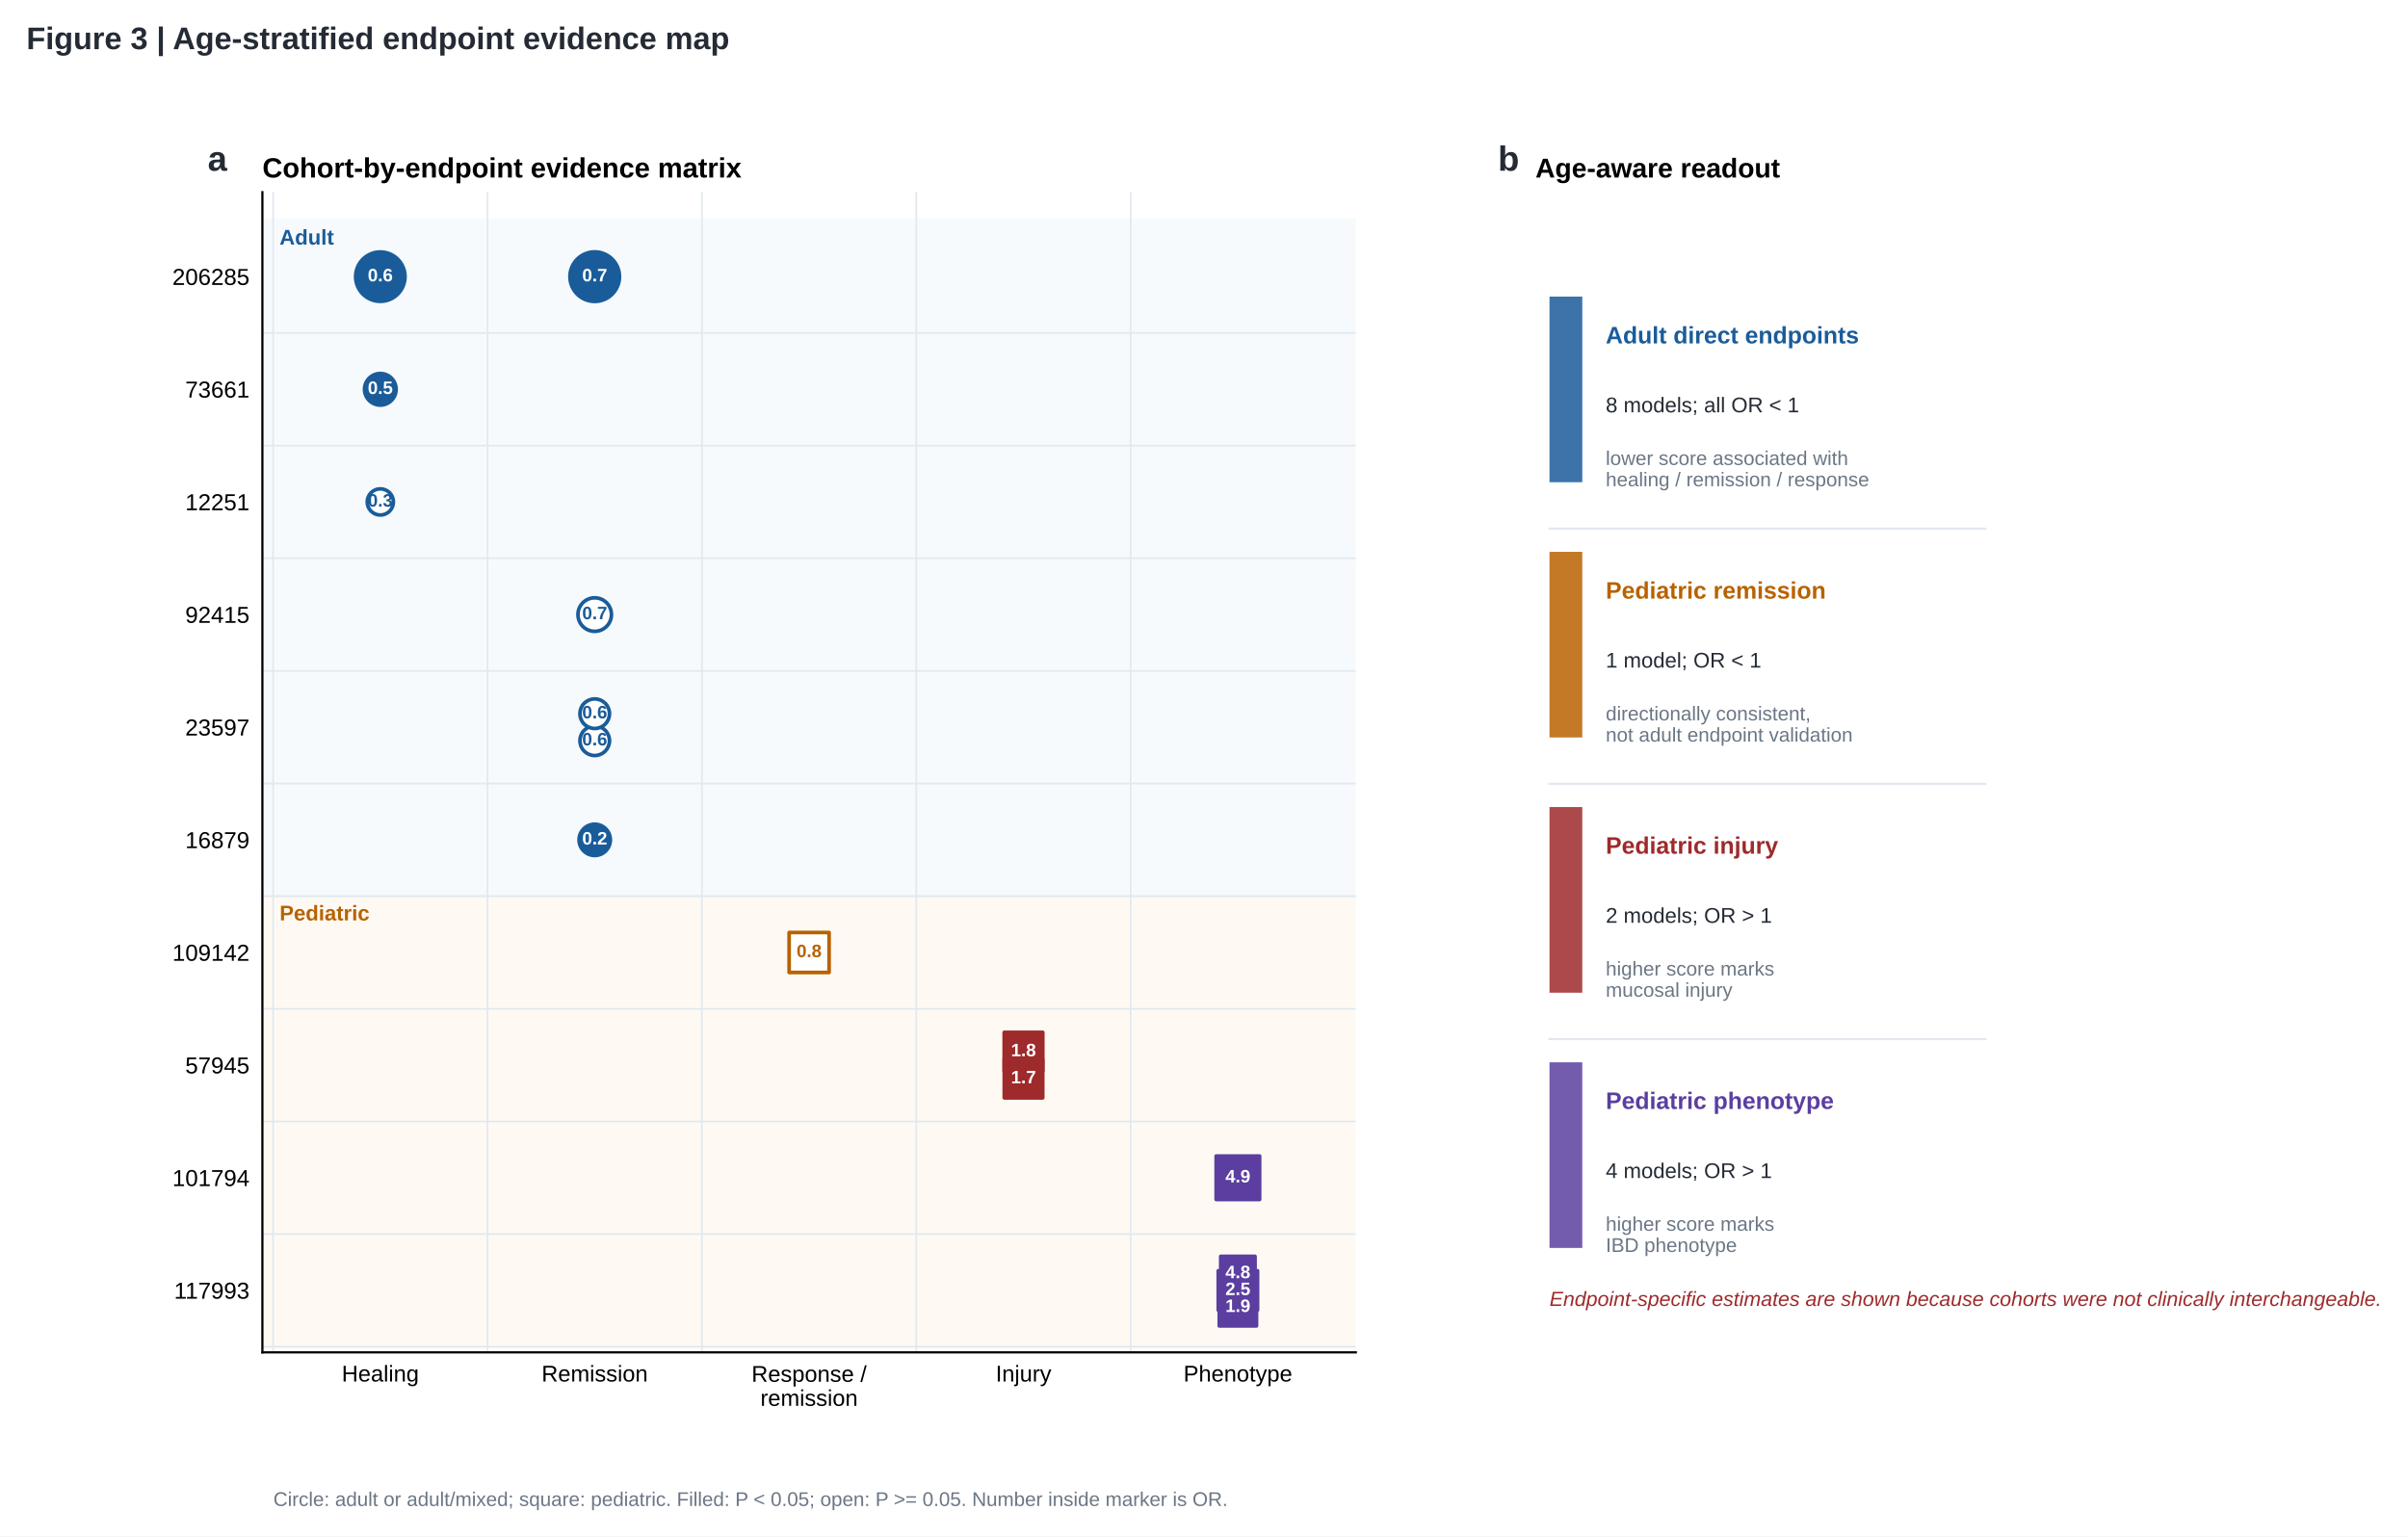
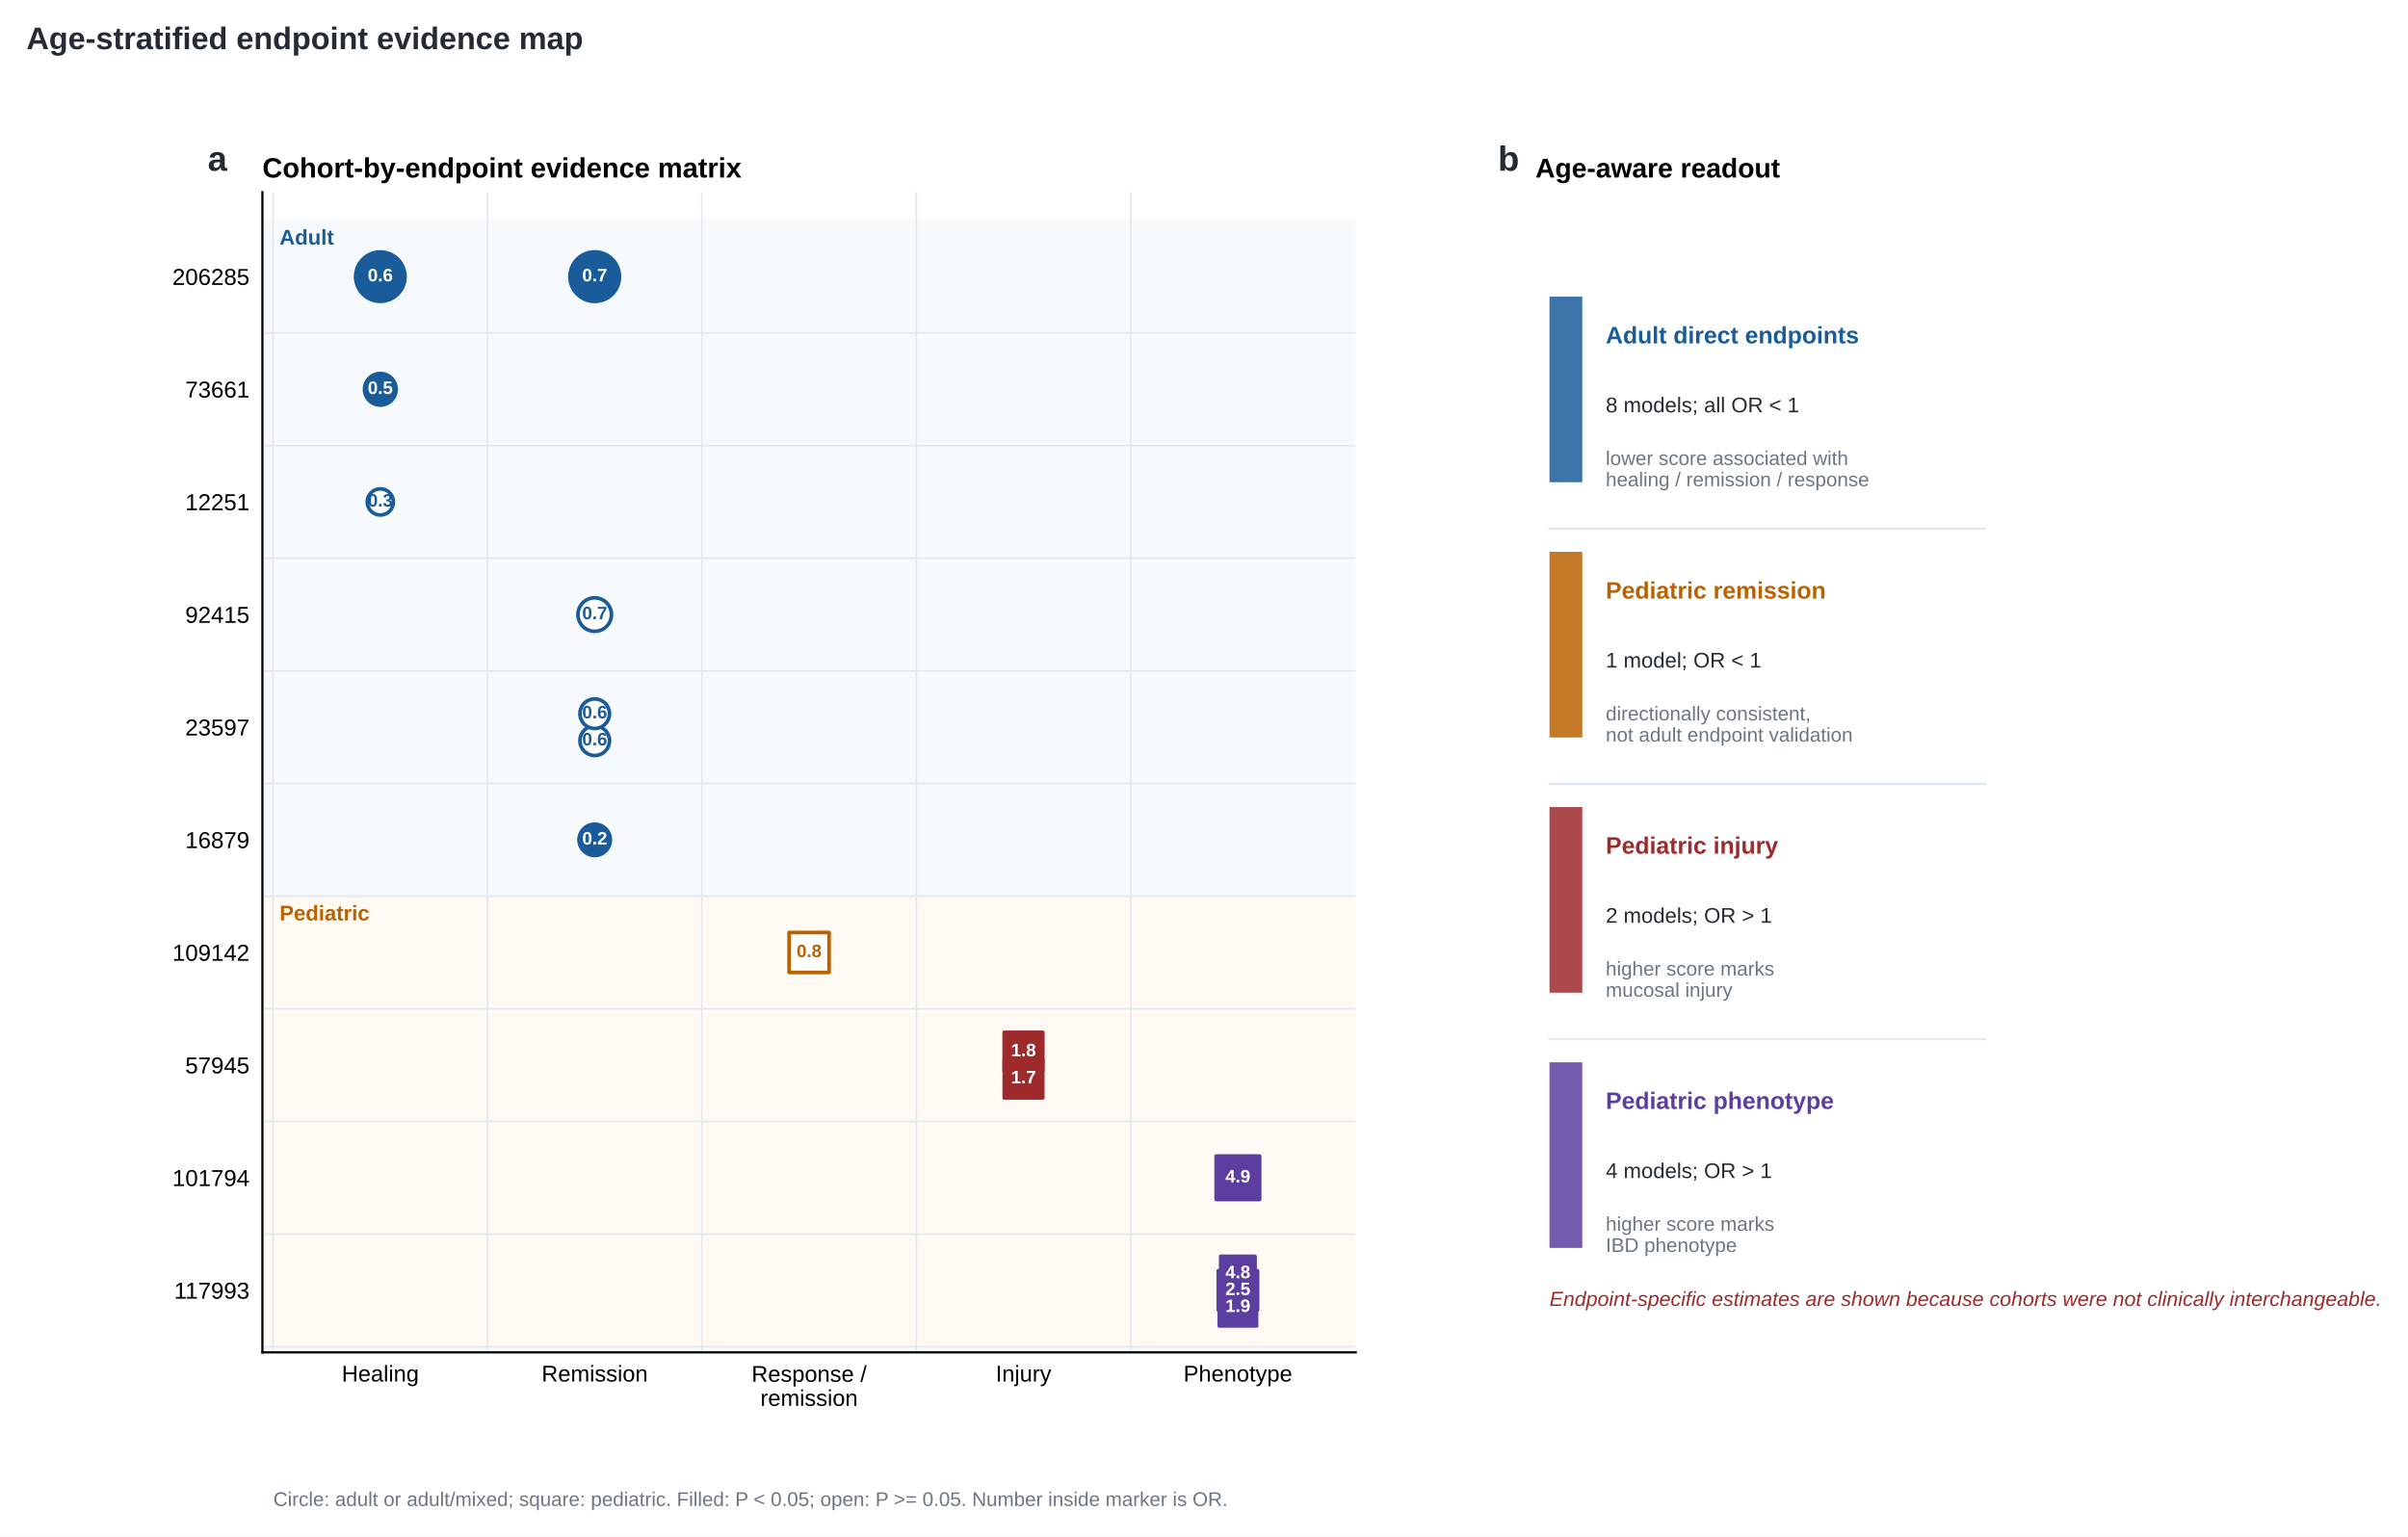
<svg xmlns="http://www.w3.org/2000/svg" xmlns:xlink="http://www.w3.org/1999/xlink" width="655.771pt" height="418.481pt" viewBox="0 0 655.771 418.481" version="1.1">
  <defs>
    <style type="text/css">*{stroke-linejoin: round; stroke-linecap: butt}</style>
  </defs>
  <g id="figure_1">
    <g id="patch_1">
      <path d="M 0 418.481  L 655.771 418.481  L 655.771 0  L 0 0  z " style="fill: #ffffff" />
    </g>
    <g id="axes_1">
      <g id="patch_2">
        <path d="M 71.46 368.352  L 369.227 368.352  L 369.227 52.344  L 71.46 52.344  z " style="fill: #ffffff" />
      </g>
      <g id="patch_3">
-         <path d="M 71.46 244.096  L 369.227 244.096  L 369.227 60.014  L 71.46 60.014  z " clip-path="url(#p40f179aa34)" style="fill: #d6e8f5; opacity: 0.2; stroke: #d6e8f5; stroke-linejoin: miter" />
+         <path d="M 71.46 244.096  L 369.227 244.096  L 369.227 60.014  L 71.46 60.014  z " clip-path="url(#p6f406e4194)" style="fill: #d6e8f5; opacity: 0.2; stroke: #d6e8f5; stroke-linejoin: miter" />
      </g>
      <g id="patch_4">
-         <path d="M 71.46 366.818  L 369.227 366.818  L 369.227 244.096  L 71.46 244.096  z " clip-path="url(#p40f179aa34)" style="fill: #fdebd0; opacity: 0.25; stroke: #fdebd0; stroke-linejoin: miter" />
+         <path d="M 71.46 366.818  L 369.227 366.818  L 369.227 244.096  L 71.46 244.096  z " clip-path="url(#p6f406e4194)" style="fill: #fdebd0; opacity: 0.25; stroke: #fdebd0; stroke-linejoin: miter" />
      </g>
      <g id="line2d_1">
-         <path d="M 71.46 366.818  L 369.227 366.818  " clip-path="url(#p40f179aa34)" style="fill: none; stroke: #e2e8ef; stroke-width: 0.45; stroke-linecap: square" />
+         <path d="M 71.46 366.818  L 369.227 366.818  " clip-path="url(#p6f406e4194)" style="fill: none; stroke: #e2e8ef; stroke-width: 0.45; stroke-linecap: square" />
      </g>
      <g id="line2d_2">
-         <path d="M 71.46 336.138  L 369.227 336.138  " clip-path="url(#p40f179aa34)" style="fill: none; stroke: #e2e8ef; stroke-width: 0.45; stroke-linecap: square" />
+         <path d="M 71.46 336.138  L 369.227 336.138  " clip-path="url(#p6f406e4194)" style="fill: none; stroke: #e2e8ef; stroke-width: 0.45; stroke-linecap: square" />
      </g>
      <g id="line2d_3">
-         <path d="M 71.46 305.457  L 369.227 305.457  " clip-path="url(#p40f179aa34)" style="fill: none; stroke: #e2e8ef; stroke-width: 0.45; stroke-linecap: square" />
+         <path d="M 71.46 305.457  L 369.227 305.457  " clip-path="url(#p6f406e4194)" style="fill: none; stroke: #e2e8ef; stroke-width: 0.45; stroke-linecap: square" />
      </g>
      <g id="line2d_4">
-         <path d="M 71.46 274.777  L 369.227 274.777  " clip-path="url(#p40f179aa34)" style="fill: none; stroke: #e2e8ef; stroke-width: 0.45; stroke-linecap: square" />
+         <path d="M 71.46 274.777  L 369.227 274.777  " clip-path="url(#p6f406e4194)" style="fill: none; stroke: #e2e8ef; stroke-width: 0.45; stroke-linecap: square" />
      </g>
      <g id="line2d_5">
-         <path d="M 71.46 244.096  L 369.227 244.096  " clip-path="url(#p40f179aa34)" style="fill: none; stroke: #e2e8ef; stroke-width: 0.45; stroke-linecap: square" />
+         <path d="M 71.46 244.096  L 369.227 244.096  " clip-path="url(#p6f406e4194)" style="fill: none; stroke: #e2e8ef; stroke-width: 0.45; stroke-linecap: square" />
      </g>
      <g id="line2d_6">
-         <path d="M 71.46 213.416  L 369.227 213.416  " clip-path="url(#p40f179aa34)" style="fill: none; stroke: #e2e8ef; stroke-width: 0.45; stroke-linecap: square" />
+         <path d="M 71.46 213.416  L 369.227 213.416  " clip-path="url(#p6f406e4194)" style="fill: none; stroke: #e2e8ef; stroke-width: 0.45; stroke-linecap: square" />
      </g>
      <g id="line2d_7">
-         <path d="M 71.46 182.736  L 369.227 182.736  " clip-path="url(#p40f179aa34)" style="fill: none; stroke: #e2e8ef; stroke-width: 0.45; stroke-linecap: square" />
+         <path d="M 71.46 182.736  L 369.227 182.736  " clip-path="url(#p6f406e4194)" style="fill: none; stroke: #e2e8ef; stroke-width: 0.45; stroke-linecap: square" />
      </g>
      <g id="line2d_8">
-         <path d="M 71.46 152.055  L 369.227 152.055  " clip-path="url(#p40f179aa34)" style="fill: none; stroke: #e2e8ef; stroke-width: 0.45; stroke-linecap: square" />
+         <path d="M 71.46 152.055  L 369.227 152.055  " clip-path="url(#p6f406e4194)" style="fill: none; stroke: #e2e8ef; stroke-width: 0.45; stroke-linecap: square" />
      </g>
      <g id="line2d_9">
-         <path d="M 71.46 121.375  L 369.227 121.375  " clip-path="url(#p40f179aa34)" style="fill: none; stroke: #e2e8ef; stroke-width: 0.45; stroke-linecap: square" />
+         <path d="M 71.46 121.375  L 369.227 121.375  " clip-path="url(#p6f406e4194)" style="fill: none; stroke: #e2e8ef; stroke-width: 0.45; stroke-linecap: square" />
      </g>
      <g id="line2d_10">
-         <path d="M 71.46 90.694  L 369.227 90.694  " clip-path="url(#p40f179aa34)" style="fill: none; stroke: #e2e8ef; stroke-width: 0.45; stroke-linecap: square" />
+         <path d="M 71.46 90.694  L 369.227 90.694  " clip-path="url(#p6f406e4194)" style="fill: none; stroke: #e2e8ef; stroke-width: 0.45; stroke-linecap: square" />
      </g>
      <g id="line2d_11">
-         <path d="M 74.379 368.352  L 74.379 52.344  " clip-path="url(#p40f179aa34)" style="fill: none; stroke: #e2e8ef; stroke-width: 0.45; stroke-linecap: square" />
+         <path d="M 74.379 368.352  L 74.379 52.344  " clip-path="url(#p6f406e4194)" style="fill: none; stroke: #e2e8ef; stroke-width: 0.45; stroke-linecap: square" />
      </g>
      <g id="line2d_12">
-         <path d="M 132.765 368.352  L 132.765 52.344  " clip-path="url(#p40f179aa34)" style="fill: none; stroke: #e2e8ef; stroke-width: 0.45; stroke-linecap: square" />
+         <path d="M 132.765 368.352  L 132.765 52.344  " clip-path="url(#p6f406e4194)" style="fill: none; stroke: #e2e8ef; stroke-width: 0.45; stroke-linecap: square" />
      </g>
      <g id="line2d_13">
-         <path d="M 191.151 368.352  L 191.151 52.344  " clip-path="url(#p40f179aa34)" style="fill: none; stroke: #e2e8ef; stroke-width: 0.45; stroke-linecap: square" />
+         <path d="M 191.151 368.352  L 191.151 52.344  " clip-path="url(#p6f406e4194)" style="fill: none; stroke: #e2e8ef; stroke-width: 0.45; stroke-linecap: square" />
      </g>
      <g id="line2d_14">
-         <path d="M 249.536 368.352  L 249.536 52.344  " clip-path="url(#p40f179aa34)" style="fill: none; stroke: #e2e8ef; stroke-width: 0.45; stroke-linecap: square" />
+         <path d="M 249.536 368.352  L 249.536 52.344  " clip-path="url(#p6f406e4194)" style="fill: none; stroke: #e2e8ef; stroke-width: 0.45; stroke-linecap: square" />
      </g>
      <g id="line2d_15">
-         <path d="M 307.922 368.352  L 307.922 52.344  " clip-path="url(#p40f179aa34)" style="fill: none; stroke: #e2e8ef; stroke-width: 0.45; stroke-linecap: square" />
+         <path d="M 307.922 368.352  L 307.922 52.344  " clip-path="url(#p6f406e4194)" style="fill: none; stroke: #e2e8ef; stroke-width: 0.45; stroke-linecap: square" />
      </g>
      <g id="matplotlib.axis_1">
        <g id="xtick_1">
          <g id="line2d_16" />
          <g id="text_1">
            <text style="font: 6.2px 'Arial', 'Helvetica', 'DejaVu Sans', sans-serif; text-anchor: middle" x="103.572" y="376.29" transform="rotate(-0 103.5721 376.2898)">Healing</text>
          </g>
        </g>
        <g id="xtick_2">
          <g id="line2d_17" />
          <g id="text_2">
            <text style="font: 6.2px 'Arial', 'Helvetica', 'DejaVu Sans', sans-serif; text-anchor: middle" x="161.958" y="376.29" transform="rotate(-0 161.9578 376.2898)">Remission</text>
          </g>
        </g>
        <g id="xtick_3">
          <g id="line2d_18" />
          <g id="text_3">
            <text style="font: 6.2px 'Arial', 'Helvetica', 'DejaVu Sans', sans-serif" transform="translate(204.6627 376.3654)">Response /</text>
            <text style="font: 6.2px 'Arial', 'Helvetica', 'DejaVu Sans', sans-serif" transform="translate(207.0798 382.9231)">remission</text>
          </g>
        </g>
        <g id="xtick_4">
          <g id="line2d_19" />
          <g id="text_4">
            <text style="font: 6.2px 'Arial', 'Helvetica', 'DejaVu Sans', sans-serif; text-anchor: middle" x="278.729" y="376.29" transform="rotate(-0 278.7291 376.2898)">Injury</text>
          </g>
        </g>
        <g id="xtick_5">
          <g id="line2d_20" />
          <g id="text_5">
            <text style="font: 6.2px 'Arial', 'Helvetica', 'DejaVu Sans', sans-serif; text-anchor: middle" x="337.115" y="376.29" transform="rotate(-0 337.1147 376.2898)">Phenotype</text>
          </g>
        </g>
      </g>
      <g id="matplotlib.axis_2">
        <g id="ytick_1">
          <g id="line2d_21" />
          <g id="text_6">
            <text style="font: 6.3px 'Arial', 'Helvetica', 'DejaVu Sans', sans-serif; text-anchor: end" x="67.96" y="77.609" transform="rotate(-0 67.96 77.609)">206285</text>
          </g>
        </g>
        <g id="ytick_2">
          <g id="line2d_22" />
          <g id="text_7">
            <text style="font: 6.3px 'Arial', 'Helvetica', 'DejaVu Sans', sans-serif; text-anchor: end" x="67.96" y="108.289" transform="rotate(-0 67.96 108.2894)">73661</text>
          </g>
        </g>
        <g id="ytick_3">
          <g id="line2d_23" />
          <g id="text_8">
            <text style="font: 6.3px 'Arial', 'Helvetica', 'DejaVu Sans', sans-serif; text-anchor: end" x="67.96" y="138.97" transform="rotate(-0 67.96 138.9698)">12251</text>
          </g>
        </g>
        <g id="ytick_4">
          <g id="line2d_24" />
          <g id="text_9">
            <text style="font: 6.3px 'Arial', 'Helvetica', 'DejaVu Sans', sans-serif; text-anchor: end" x="67.96" y="169.65" transform="rotate(-0 67.96 169.6502)">92415</text>
          </g>
        </g>
        <g id="ytick_5">
          <g id="line2d_25" />
          <g id="text_10">
            <text style="font: 6.3px 'Arial', 'Helvetica', 'DejaVu Sans', sans-serif; text-anchor: end" x="67.96" y="200.331" transform="rotate(-0 67.96 200.3306)">23597</text>
          </g>
        </g>
        <g id="ytick_6">
          <g id="line2d_26" />
          <g id="text_11">
            <text style="font: 6.3px 'Arial', 'Helvetica', 'DejaVu Sans', sans-serif; text-anchor: end" x="67.96" y="231.011" transform="rotate(-0 67.96 231.0109)">16879</text>
          </g>
        </g>
        <g id="ytick_7">
          <g id="line2d_27" />
          <g id="text_12">
            <text style="font: 6.3px 'Arial', 'Helvetica', 'DejaVu Sans', sans-serif; text-anchor: end" x="67.96" y="261.691" transform="rotate(-0 67.96 261.6913)">109142</text>
          </g>
        </g>
        <g id="ytick_8">
          <g id="line2d_28" />
          <g id="text_13">
            <text style="font: 6.3px 'Arial', 'Helvetica', 'DejaVu Sans', sans-serif; text-anchor: end" x="67.96" y="292.372" transform="rotate(-0 67.96 292.3717)">57945</text>
          </g>
        </g>
        <g id="ytick_9">
          <g id="line2d_29" />
          <g id="text_14">
            <text style="font: 6.3px 'Arial', 'Helvetica', 'DejaVu Sans', sans-serif; text-anchor: end" x="67.96" y="323.052" transform="rotate(-0 67.96 323.0521)">101794</text>
          </g>
        </g>
        <g id="ytick_10">
          <g id="line2d_30" />
          <g id="text_15">
            <text style="font: 6.3px 'Arial', 'Helvetica', 'DejaVu Sans', sans-serif; text-anchor: end" x="67.96" y="353.732" transform="rotate(-0 67.96 353.7325)">117993</text>
          </g>
        </g>
      </g>
      <g id="patch_5">
        <path d="M 71.46 368.352  L 71.46 52.344  " style="fill: none; stroke: #000000; stroke-width: 0.6; stroke-linejoin: miter; stroke-linecap: square" />
      </g>
      <g id="patch_6">
        <path d="M 71.46 368.352  L 369.227 368.352  " style="fill: none; stroke: #000000; stroke-width: 0.6; stroke-linejoin: miter; stroke-linecap: square" />
      </g>
      <g id="text_16">
        <text style="fill: #252b35; font: 700 9.5px 'Arial', 'Helvetica', 'DejaVu Sans', sans-serif; text-anchor: start" x="56.572" y="46.504" transform="rotate(-0 56.57166 46.5036)">a</text>
      </g>
      <g id="text_17">
        <text style="fill: #1a5c9a; font: 700 5.8px 'Arial', 'Helvetica', 'DejaVu Sans', sans-serif; text-anchor: start" x="76.131" y="66.62" transform="rotate(-0 76.13085 66.62006)">Adult</text>
      </g>
      <g id="text_18">
        <text style="fill: #b86200; font: 700 5.8px 'Arial', 'Helvetica', 'DejaVu Sans', sans-serif; text-anchor: start" x="76.131" y="250.702" transform="rotate(-0 76.13085 250.7024)">Pediatric</text>
      </g>
      <g id="text_19">
        <text style="fill: #6b7685; font: 5.4px 'Arial', 'Helvetica', 'DejaVu Sans', sans-serif; text-anchor: start" x="74.438" y="410.207" transform="rotate(-0 74.43767 410.2074)">Circle: adult or adult/mixed; square: pediatric. Filled: P &lt; 0.05; open: P &gt;= 0.05. Number inside marker is OR.</text>
      </g>
      <g id="text_20">
        <text style="font: 700 7.6px 'Arial', 'Helvetica', 'DejaVu Sans', sans-serif; text-anchor: start" x="71.46" y="48.344" transform="rotate(-0 71.46 48.344)">Cohort-by-endpoint evidence matrix</text>
      </g>
      <g id="PathCollection_1">
        <defs>
-           <path id="mc4bf37172f" d="M 0 4.301  C 1.141 4.301 2.235 3.848 3.041 3.041  C 3.848 2.235 4.301 1.141 4.301 0  C 4.301 -1.141 3.848 -2.235 3.041 -3.041  C 2.235 -3.848 1.141 -4.301 0 -4.301  C -1.141 -4.301 -2.235 -3.848 -3.041 -3.041  C -3.848 -2.235 -4.301 -1.141 -4.301 0  C -4.301 1.141 -3.848 2.235 -3.041 3.041  C -2.235 3.848 -1.141 4.301 0 4.301  z " style="stroke: #1a5c9a" />
-         </defs>
-         <g clip-path="url(#p40f179aa34)">
-           <use xlink:href="#mc4bf37172f" x="103.572" y="106.035" style="fill: #1a5c9a; stroke: #1a5c9a" />
+           <path id="m552b630675" d="M 0 4.301  C 1.141 4.301 2.235 3.848 3.041 3.041  C 3.848 2.235 4.301 1.141 4.301 0  C 4.301 -1.141 3.848 -2.235 3.041 -3.041  C 2.235 -3.848 1.141 -4.301 0 -4.301  C -1.141 -4.301 -2.235 -3.848 -3.041 -3.041  C -3.848 -2.235 -4.301 -1.141 -4.301 0  C -4.301 1.141 -3.848 2.235 -3.041 3.041  C -2.235 3.848 -1.141 4.301 0 4.301  z " style="stroke: #1a5c9a" />
+         </defs>
+         <g clip-path="url(#p6f406e4194)">
+           <use xlink:href="#m552b630675" x="103.572" y="106.035" style="fill: #1a5c9a; stroke: #1a5c9a" />
        </g>
      </g>
      <g id="PathCollection_2">
        <defs>
-           <path id="m86da3b971d" d="M -5.442 5.442  L 5.442 5.442  L 5.442 -5.442  L -5.442 -5.442  z " style="stroke: #b86200" />
-         </defs>
-         <g clip-path="url(#p40f179aa34)">
-           <use xlink:href="#m86da3b971d" x="220.343" y="259.437" style="fill: #ffffff; stroke: #b86200" />
+           <path id="m427c819b3c" d="M -5.442 5.442  L 5.442 5.442  L 5.442 -5.442  L -5.442 -5.442  z " style="stroke: #b86200" />
+         </defs>
+         <g clip-path="url(#p6f406e4194)">
+           <use xlink:href="#m427c819b3c" x="220.343" y="259.437" style="fill: #ffffff; stroke: #b86200" />
        </g>
      </g>
      <g id="PathCollection_3">
        <defs>
-           <path id="m3cdb12017d" d="M -5.233 5.233  L 5.233 5.233  L 5.233 -5.233  L -5.233 -5.233  z " style="stroke: #9e2a2b" />
-         </defs>
-         <g clip-path="url(#p40f179aa34)">
-           <use xlink:href="#m3cdb12017d" x="278.729" y="293.799" style="fill: #9e2a2b; stroke: #9e2a2b" />
+           <path id="m48504a070d" d="M -5.233 5.233  L 5.233 5.233  L 5.233 -5.233  L -5.233 -5.233  z " style="stroke: #9e2a2b" />
+         </defs>
+         <g clip-path="url(#p6f406e4194)">
+           <use xlink:href="#m48504a070d" x="278.729" y="293.799" style="fill: #9e2a2b; stroke: #9e2a2b" />
        </g>
      </g>
      <g id="PathCollection_4">
        <defs>
-           <path id="m7c94bf30e5" d="M -5.252 5.252  L 5.252 5.252  L 5.252 -5.252  L -5.252 -5.252  z " style="stroke: #9e2a2b" />
-         </defs>
-         <g clip-path="url(#p40f179aa34)">
-           <use xlink:href="#m7c94bf30e5" x="278.729" y="286.435" style="fill: #9e2a2b; stroke: #9e2a2b" />
+           <path id="mdfb23144ea" d="M -5.252 5.252  L 5.252 5.252  L 5.252 -5.252  L -5.252 -5.252  z " style="stroke: #9e2a2b" />
+         </defs>
+         <g clip-path="url(#p6f406e4194)">
+           <use xlink:href="#mdfb23144ea" x="278.729" y="286.435" style="fill: #9e2a2b; stroke: #9e2a2b" />
        </g>
      </g>
      <g id="PathCollection_5">
        <defs>
-           <path id="m25d3ab1f3a" d="M -5.35 5.35  L 5.35 5.35  L 5.35 -5.35  L -5.35 -5.35  z " style="stroke: #5b3ea0" />
-         </defs>
-         <g clip-path="url(#p40f179aa34)">
-           <use xlink:href="#m25d3ab1f3a" x="337.115" y="351.478" style="fill: #5b3ea0; stroke: #5b3ea0" />
+           <path id="m86841cf1fb" d="M -5.35 5.35  L 5.35 5.35  L 5.35 -5.35  L -5.35 -5.35  z " style="stroke: #5b3ea0" />
+         </defs>
+         <g clip-path="url(#p6f406e4194)">
+           <use xlink:href="#m86841cf1fb" x="337.115" y="351.478" style="fill: #5b3ea0; stroke: #5b3ea0" />
        </g>
      </g>
      <g id="PathCollection_6">
        <defs>
-           <path id="mf854cc074d" d="M -5.071 5.071  L 5.071 5.071  L 5.071 -5.071  L -5.071 -5.071  z " style="stroke: #5b3ea0" />
-         </defs>
-         <g clip-path="url(#p40f179aa34)">
-           <use xlink:href="#mf854cc074d" x="337.115" y="356.08" style="fill: #5b3ea0; stroke: #5b3ea0" />
+           <path id="mea9633f1e7" d="M -5.071 5.071  L 5.071 5.071  L 5.071 -5.071  L -5.071 -5.071  z " style="stroke: #5b3ea0" />
+         </defs>
+         <g clip-path="url(#p6f406e4194)">
+           <use xlink:href="#mea9633f1e7" x="337.115" y="356.08" style="fill: #5b3ea0; stroke: #5b3ea0" />
        </g>
      </g>
      <g id="PathCollection_7">
        <defs>
-           <path id="m371584b507" d="M -4.672 4.672  L 4.672 4.672  L 4.672 -4.672  L -4.672 -4.672  z " style="stroke: #5b3ea0" />
-         </defs>
-         <g clip-path="url(#p40f179aa34)">
-           <use xlink:href="#m371584b507" x="337.115" y="346.876" style="fill: #5b3ea0; stroke: #5b3ea0" />
+           <path id="m49bbdd7d93" d="M -4.672 4.672  L 4.672 4.672  L 4.672 -4.672  L -4.672 -4.672  z " style="stroke: #5b3ea0" />
+         </defs>
+         <g clip-path="url(#p6f406e4194)">
+           <use xlink:href="#m49bbdd7d93" x="337.115" y="346.876" style="fill: #5b3ea0; stroke: #5b3ea0" />
        </g>
      </g>
      <g id="PathCollection_8">
        <defs>
-           <path id="m6ca540cf13" d="M -5.917 5.917  L 5.917 5.917  L 5.917 -5.917  L -5.917 -5.917  z " style="stroke: #5b3ea0" />
-         </defs>
-         <g clip-path="url(#p40f179aa34)">
-           <use xlink:href="#m6ca540cf13" x="337.115" y="320.797" style="fill: #5b3ea0; stroke: #5b3ea0" />
+           <path id="md362f142d3" d="M -5.917 5.917  L 5.917 5.917  L 5.917 -5.917  L -5.917 -5.917  z " style="stroke: #5b3ea0" />
+         </defs>
+         <g clip-path="url(#p6f406e4194)">
+           <use xlink:href="#md362f142d3" x="337.115" y="320.797" style="fill: #5b3ea0; stroke: #5b3ea0" />
        </g>
      </g>
      <g id="PathCollection_9">
        <defs>
-           <path id="m6253a969b6" d="M 0 3.565  C 0.945 3.565 1.852 3.189 2.521 2.521  C 3.189 1.852 3.565 0.945 3.565 0  C 3.565 -0.945 3.189 -1.852 2.521 -2.521  C 1.852 -3.189 0.945 -3.565 0 -3.565  C -0.945 -3.565 -1.852 -3.189 -2.521 -2.521  C -3.189 -1.852 -3.565 -0.945 -3.565 0  C -3.565 0.945 -3.189 1.852 -2.521 2.521  C -1.852 3.189 -0.945 3.565 0 3.565  z " style="stroke: #1a5c9a" />
-         </defs>
-         <g clip-path="url(#p40f179aa34)">
-           <use xlink:href="#m6253a969b6" x="103.572" y="136.715" style="fill: #ffffff; stroke: #1a5c9a" />
+           <path id="meac04901b6" d="M 0 3.565  C 0.945 3.565 1.852 3.189 2.521 2.521  C 3.189 1.852 3.565 0.945 3.565 0  C 3.565 -0.945 3.189 -1.852 2.521 -2.521  C 1.852 -3.189 0.945 -3.565 0 -3.565  C -0.945 -3.565 -1.852 -3.189 -2.521 -2.521  C -3.189 -1.852 -3.565 -0.945 -3.565 0  C -3.565 0.945 -3.189 1.852 -2.521 2.521  C -1.852 3.189 -0.945 3.565 0 3.565  z " style="stroke: #1a5c9a" />
+         </defs>
+         <g clip-path="url(#p6f406e4194)">
+           <use xlink:href="#meac04901b6" x="103.572" y="136.715" style="fill: #ffffff; stroke: #1a5c9a" />
        </g>
      </g>
      <g id="PathCollection_10">
        <defs>
-           <path id="m1c1f12f9f7" d="M 0 4.563  C 1.21 4.563 2.371 4.082 3.227 3.227  C 4.082 2.371 4.563 1.21 4.563 0  C 4.563 -1.21 4.082 -2.371 3.227 -3.227  C 2.371 -4.082 1.21 -4.563 0 -4.563  C -1.21 -4.563 -2.371 -4.082 -3.227 -3.227  C -4.082 -2.371 -4.563 -1.21 -4.563 0  C -4.563 1.21 -4.082 2.371 -3.227 3.227  C -2.371 4.082 -1.21 4.563 0 4.563  z " style="stroke: #1a5c9a" />
-         </defs>
-         <g clip-path="url(#p40f179aa34)">
-           <use xlink:href="#m1c1f12f9f7" x="161.958" y="167.395" style="fill: #ffffff; stroke: #1a5c9a" />
+           <path id="mfbf835214d" d="M 0 4.563  C 1.21 4.563 2.371 4.082 3.227 3.227  C 4.082 2.371 4.563 1.21 4.563 0  C 4.563 -1.21 4.082 -2.371 3.227 -3.227  C 2.371 -4.082 1.21 -4.563 0 -4.563  C -1.21 -4.563 -2.371 -4.082 -3.227 -3.227  C -4.082 -2.371 -4.563 -1.21 -4.563 0  C -4.563 1.21 -4.082 2.371 -3.227 3.227  C -2.371 4.082 -1.21 4.563 0 4.563  z " style="stroke: #1a5c9a" />
+         </defs>
+         <g clip-path="url(#p6f406e4194)">
+           <use xlink:href="#mfbf835214d" x="161.958" y="167.395" style="fill: #ffffff; stroke: #1a5c9a" />
        </g>
      </g>
      <g id="PathCollection_11">
        <defs>
-           <path id="mf1dae291d4" d="M 0 6.726  C 1.784 6.726 3.495 6.017 4.756 4.756  C 6.017 3.495 6.726 1.784 6.726 0  C 6.726 -1.784 6.017 -3.495 4.756 -4.756  C 3.495 -6.017 1.784 -6.726 0 -6.726  C -1.784 -6.726 -3.495 -6.017 -4.756 -4.756  C -6.017 -3.495 -6.726 -1.784 -6.726 0  C -6.726 1.784 -6.017 3.495 -4.756 4.756  C -3.495 6.017 -1.784 6.726 0 6.726  z " style="stroke: #1a5c9a" />
-         </defs>
-         <g clip-path="url(#p40f179aa34)">
-           <use xlink:href="#mf1dae291d4" x="103.572" y="75.354" style="fill: #1a5c9a; stroke: #1a5c9a" />
+           <path id="m2159d317b6" d="M 0 6.726  C 1.784 6.726 3.495 6.017 4.756 4.756  C 6.017 3.495 6.726 1.784 6.726 0  C 6.726 -1.784 6.017 -3.495 4.756 -4.756  C 3.495 -6.017 1.784 -6.726 0 -6.726  C -1.784 -6.726 -3.495 -6.017 -4.756 -4.756  C -6.017 -3.495 -6.726 -1.784 -6.726 0  C -6.726 1.784 -6.017 3.495 -4.756 4.756  C -3.495 6.017 -1.784 6.726 0 6.726  z " style="stroke: #1a5c9a" />
+         </defs>
+         <g clip-path="url(#p6f406e4194)">
+           <use xlink:href="#m2159d317b6" x="103.572" y="75.354" style="fill: #1a5c9a; stroke: #1a5c9a" />
        </g>
      </g>
      <g id="PathCollection_12">
        <defs>
-           <path id="m78325e4ffe" d="M 0 6.748  C 1.79 6.748 3.506 6.037 4.772 4.772  C 6.037 3.506 6.748 1.79 6.748 0  C 6.748 -1.79 6.037 -3.506 4.772 -4.772  C 3.506 -6.037 1.79 -6.748 0 -6.748  C -1.79 -6.748 -3.506 -6.037 -4.772 -4.772  C -6.037 -3.506 -6.748 -1.79 -6.748 0  C -6.748 1.79 -6.037 3.506 -4.772 4.772  C -3.506 6.037 -1.79 6.748 0 6.748  z " style="stroke: #1a5c9a" />
-         </defs>
-         <g clip-path="url(#p40f179aa34)">
-           <use xlink:href="#m78325e4ffe" x="161.958" y="75.354" style="fill: #1a5c9a; stroke: #1a5c9a" />
+           <path id="mb5d2f5e6e8" d="M 0 6.748  C 1.79 6.748 3.506 6.037 4.772 4.772  C 6.037 3.506 6.748 1.79 6.748 0  C 6.748 -1.79 6.037 -3.506 4.772 -4.772  C 3.506 -6.037 1.79 -6.748 0 -6.748  C -1.79 -6.748 -3.506 -6.037 -4.772 -4.772  C -6.037 -3.506 -6.748 -1.79 -6.748 0  C -6.748 1.79 -6.037 3.506 -4.772 4.772  C -3.506 6.037 -1.79 6.748 0 6.748  z " style="stroke: #1a5c9a" />
+         </defs>
+         <g clip-path="url(#p6f406e4194)">
+           <use xlink:href="#mb5d2f5e6e8" x="161.958" y="75.354" style="fill: #1a5c9a; stroke: #1a5c9a" />
        </g>
      </g>
      <g id="PathCollection_13">
        <defs>
-           <path id="m81b3074276" d="M 0 4.03  C 1.069 4.03 2.094 3.605 2.85 2.85  C 3.605 2.094 4.03 1.069 4.03 0  C 4.03 -1.069 3.605 -2.094 2.85 -2.85  C 2.094 -3.605 1.069 -4.03 0 -4.03  C -1.069 -4.03 -2.094 -3.605 -2.85 -2.85  C -3.605 -2.094 -4.03 -1.069 -4.03 0  C -4.03 1.069 -3.605 2.094 -2.85 2.85  C -2.094 3.605 -1.069 4.03 0 4.03  z " style="stroke: #1a5c9a" />
-         </defs>
-         <g clip-path="url(#p40f179aa34)">
-           <use xlink:href="#m81b3074276" x="161.958" y="201.757" style="fill: #ffffff; stroke: #1a5c9a" />
+           <path id="mb97a249abe" d="M 0 4.03  C 1.069 4.03 2.094 3.605 2.85 2.85  C 3.605 2.094 4.03 1.069 4.03 0  C 4.03 -1.069 3.605 -2.094 2.85 -2.85  C 2.094 -3.605 1.069 -4.03 0 -4.03  C -1.069 -4.03 -2.094 -3.605 -2.85 -2.85  C -3.605 -2.094 -4.03 -1.069 -4.03 0  C -4.03 1.069 -3.605 2.094 -2.85 2.85  C -2.094 3.605 -1.069 4.03 0 4.03  z " style="stroke: #1a5c9a" />
+         </defs>
+         <g clip-path="url(#p6f406e4194)">
+           <use xlink:href="#mb97a249abe" x="161.958" y="201.757" style="fill: #ffffff; stroke: #1a5c9a" />
        </g>
      </g>
      <g id="PathCollection_14">
-         <g clip-path="url(#p40f179aa34)">
-           <use xlink:href="#m81b3074276" x="161.958" y="194.394" style="fill: #ffffff; stroke: #1a5c9a" />
+         <g clip-path="url(#p6f406e4194)">
+           <use xlink:href="#mb97a249abe" x="161.958" y="194.394" style="fill: #ffffff; stroke: #1a5c9a" />
        </g>
      </g>
      <g id="PathCollection_15">
        <defs>
-           <path id="ma7aa06cbde" d="M 0 4.262  C 1.13 4.262 2.215 3.813 3.014 3.014  C 3.813 2.215 4.262 1.13 4.262 0  C 4.262 -1.13 3.813 -2.215 3.014 -3.014  C 2.215 -3.813 1.13 -4.262 0 -4.262  C -1.13 -4.262 -2.215 -3.813 -3.014 -3.014  C -3.813 -2.215 -4.262 -1.13 -4.262 0  C -4.262 1.13 -3.813 2.215 -3.014 3.014  C -2.215 3.813 -1.13 4.262 0 4.262  z " style="stroke: #1a5c9a" />
-         </defs>
-         <g clip-path="url(#p40f179aa34)">
-           <use xlink:href="#ma7aa06cbde" x="161.958" y="228.756" style="fill: #1a5c9a; stroke: #1a5c9a" />
+           <path id="m31c23664f0" d="M 0 4.262  C 1.13 4.262 2.215 3.813 3.014 3.014  C 3.813 2.215 4.262 1.13 4.262 0  C 4.262 -1.13 3.813 -2.215 3.014 -3.014  C 2.215 -3.813 1.13 -4.262 0 -4.262  C -1.13 -4.262 -2.215 -3.813 -3.014 -3.014  C -3.813 -2.215 -4.262 -1.13 -4.262 0  C -4.262 1.13 -3.813 2.215 -3.014 3.014  C -2.215 3.813 -1.13 4.262 0 4.262  z " style="stroke: #1a5c9a" />
+         </defs>
+         <g clip-path="url(#p6f406e4194)">
+           <use xlink:href="#m31c23664f0" x="161.958" y="228.756" style="fill: #1a5c9a; stroke: #1a5c9a" />
        </g>
      </g>
      <g id="text_21">
        <text style="fill: #ffffff; font: 700 4.9px 'Arial', 'Helvetica', 'DejaVu Sans', sans-serif; text-anchor: middle" x="103.572" y="107.305" transform="rotate(-0 103.5721 107.3049)">0.5</text>
      </g>
      <g id="text_22">
        <text style="fill: #b86200; font: 700 4.9px 'Arial', 'Helvetica', 'DejaVu Sans', sans-serif; text-anchor: middle" x="220.343" y="260.707" transform="rotate(-0 220.3434 260.7068)">0.8</text>
      </g>
      <g id="text_23">
        <text style="fill: #ffffff; font: 700 4.9px 'Arial', 'Helvetica', 'DejaVu Sans', sans-serif; text-anchor: middle" x="278.729" y="295.069" transform="rotate(-0 278.7291 295.0688)">1.7</text>
      </g>
      <g id="text_24">
        <text style="fill: #ffffff; font: 700 4.9px 'Arial', 'Helvetica', 'DejaVu Sans', sans-serif; text-anchor: middle" x="278.729" y="287.706" transform="rotate(-0 278.7291 287.7055)">1.8</text>
      </g>
      <g id="text_25">
        <text style="fill: #ffffff; font: 700 4.9px 'Arial', 'Helvetica', 'DejaVu Sans', sans-serif; text-anchor: middle" x="337.115" y="352.748" transform="rotate(-0 337.1147 352.748)">2.5</text>
      </g>
      <g id="text_26">
        <text style="fill: #ffffff; font: 700 4.9px 'Arial', 'Helvetica', 'DejaVu Sans', sans-serif; text-anchor: middle" x="337.115" y="357.35" transform="rotate(-0 337.1147 357.35)">1.9</text>
      </g>
      <g id="text_27">
        <text style="fill: #ffffff; font: 700 4.9px 'Arial', 'Helvetica', 'DejaVu Sans', sans-serif; text-anchor: middle" x="337.115" y="348.146" transform="rotate(-0 337.1147 348.1459)">4.8</text>
      </g>
      <g id="text_28">
        <text style="fill: #ffffff; font: 700 4.9px 'Arial', 'Helvetica', 'DejaVu Sans', sans-serif; text-anchor: middle" x="337.115" y="322.068" transform="rotate(-0 337.1147 322.0676)">4.9</text>
      </g>
      <g id="text_29">
        <text style="fill: #1a5c9a; font: 700 4.9px 'Arial', 'Helvetica', 'DejaVu Sans', sans-serif; text-anchor: middle" x="103.572" y="137.985" transform="rotate(-0 103.5721 137.9852)">0.3</text>
      </g>
      <g id="text_30">
        <text style="fill: #1a5c9a; font: 700 4.9px 'Arial', 'Helvetica', 'DejaVu Sans', sans-serif; text-anchor: middle" x="161.958" y="168.666" transform="rotate(-0 161.9578 168.6656)">0.7</text>
      </g>
      <g id="text_31">
        <text style="fill: #ffffff; font: 700 4.9px 'Arial', 'Helvetica', 'DejaVu Sans', sans-serif; text-anchor: middle" x="103.572" y="76.624" transform="rotate(-0 103.5721 76.62446)">0.6</text>
      </g>
      <g id="text_32">
        <text style="fill: #ffffff; font: 700 4.9px 'Arial', 'Helvetica', 'DejaVu Sans', sans-serif; text-anchor: middle" x="161.958" y="76.624" transform="rotate(-0 161.9578 76.62446)">0.7</text>
      </g>
      <g id="text_33">
        <text style="fill: #1a5c9a; font: 700 4.9px 'Arial', 'Helvetica', 'DejaVu Sans', sans-serif; text-anchor: middle" x="161.958" y="203.028" transform="rotate(-0 161.9578 203.0277)">0.6</text>
      </g>
      <g id="text_34">
        <text style="fill: #1a5c9a; font: 700 4.9px 'Arial', 'Helvetica', 'DejaVu Sans', sans-serif; text-anchor: middle" x="161.958" y="195.664" transform="rotate(-0 161.9578 195.6644)">0.6</text>
      </g>
      <g id="text_35">
        <text style="fill: #ffffff; font: 700 4.9px 'Arial', 'Helvetica', 'DejaVu Sans', sans-serif; text-anchor: middle" x="161.958" y="230.026" transform="rotate(-0 161.9578 230.0264)">0.2</text>
      </g>
    </g>
    <g id="axes_2">
      <g id="patch_7">
        <path d="M 418.146 368.352  L 545.76 368.352  L 545.76 52.344  L 418.146 52.344  z " style="fill: #ffffff" />
      </g>
      <g id="patch_8">
-         <path d="M 421.974 131.346  L 430.907 131.346  L 430.907 80.785  L 421.974 80.785  z " clip-path="url(#pf6899b0b1a)" style="fill: #1a5c9a; opacity: 0.85" />
+         <path d="M 421.974 131.346  L 430.907 131.346  L 430.907 80.785  L 421.974 80.785  z " clip-path="url(#p387e470904)" style="fill: #1a5c9a; opacity: 0.85" />
      </g>
      <g id="patch_9">
-         <path d="M 421.974 200.868  L 430.907 200.868  L 430.907 150.306  L 421.974 150.306  z " clip-path="url(#pf6899b0b1a)" style="fill: #b86200; opacity: 0.85" />
+         <path d="M 421.974 200.868  L 430.907 200.868  L 430.907 150.306  L 421.974 150.306  z " clip-path="url(#p387e470904)" style="fill: #b86200; opacity: 0.85" />
      </g>
      <g id="patch_10">
-         <path d="M 421.974 270.39  L 430.907 270.39  L 430.907 219.828  L 421.974 219.828  z " clip-path="url(#pf6899b0b1a)" style="fill: #9e2a2b; opacity: 0.85" />
+         <path d="M 421.974 270.39  L 430.907 270.39  L 430.907 219.828  L 421.974 219.828  z " clip-path="url(#p387e470904)" style="fill: #9e2a2b; opacity: 0.85" />
      </g>
      <g id="patch_11">
-         <path d="M 421.974 339.911  L 430.907 339.911  L 430.907 289.35  L 421.974 289.35  z " clip-path="url(#pf6899b0b1a)" style="fill: #5b3ea0; opacity: 0.85" />
+         <path d="M 421.974 339.911  L 430.907 339.911  L 430.907 289.35  L 421.974 289.35  z " clip-path="url(#p387e470904)" style="fill: #5b3ea0; opacity: 0.85" />
      </g>
      <g id="matplotlib.axis_3" />
      <g id="matplotlib.axis_4" />
      <g id="line2d_31">
-         <path d="M 421.974 143.986  L 540.655 143.986  " clip-path="url(#pf6899b0b1a)" style="fill: none; stroke: #e2e8ef; stroke-width: 0.6; stroke-linecap: square" />
+         <path d="M 421.974 143.986  L 540.655 143.986  " clip-path="url(#p387e470904)" style="fill: none; stroke: #e2e8ef; stroke-width: 0.6; stroke-linecap: square" />
      </g>
      <g id="line2d_32">
-         <path d="M 421.974 213.508  L 540.655 213.508  " clip-path="url(#pf6899b0b1a)" style="fill: none; stroke: #e2e8ef; stroke-width: 0.6; stroke-linecap: square" />
+         <path d="M 421.974 213.508  L 540.655 213.508  " clip-path="url(#p387e470904)" style="fill: none; stroke: #e2e8ef; stroke-width: 0.6; stroke-linecap: square" />
      </g>
      <g id="line2d_33">
-         <path d="M 421.974 283.03  L 540.655 283.03  " clip-path="url(#pf6899b0b1a)" style="fill: none; stroke: #e2e8ef; stroke-width: 0.6; stroke-linecap: square" />
+         <path d="M 421.974 283.03  L 540.655 283.03  " clip-path="url(#p387e470904)" style="fill: none; stroke: #e2e8ef; stroke-width: 0.6; stroke-linecap: square" />
      </g>
      <g id="text_36">
        <text style="fill: #252b35; font: 700 9.5px 'Arial', 'Helvetica', 'DejaVu Sans', sans-serif; text-anchor: start" x="407.937" y="46.504" transform="rotate(-0 407.9365 46.5036)">b</text>
      </g>
      <g id="text_37">
        <text style="fill: #1a5c9a; font: 700 6.5px 'Arial', 'Helvetica', 'DejaVu Sans', sans-serif; text-anchor: start" x="437.288" y="93.53" transform="rotate(-0 437.2878 93.52992)">Adult direct endpoints</text>
      </g>
      <g id="text_38">
        <text style="fill: #252b35; font: 5.8px 'Arial', 'Helvetica', 'DejaVu Sans', sans-serif; text-anchor: start" x="437.288" y="112.305" transform="rotate(-0 437.2878 112.3049)">8 models; all OR &lt; 1</text>
      </g>
      <g id="text_39">
        <text style="fill: #6b7685; font: 5.4px 'Arial', 'Helvetica', 'DejaVu Sans', sans-serif" transform="translate(437.2878 126.655)">lower score associated with</text>
        <text style="fill: #6b7685; font: 5.4px 'Arial', 'Helvetica', 'DejaVu Sans', sans-serif" transform="translate(437.2878 132.4455)">healing / remission / response</text>
      </g>
      <g id="text_40">
        <text style="fill: #b86200; font: 700 6.5px 'Arial', 'Helvetica', 'DejaVu Sans', sans-serif; text-anchor: start" x="437.288" y="163.052" transform="rotate(-0 437.2878 163.0517)">Pediatric remission</text>
      </g>
      <g id="text_41">
        <text style="fill: #252b35; font: 5.8px 'Arial', 'Helvetica', 'DejaVu Sans', sans-serif; text-anchor: start" x="437.288" y="181.827" transform="rotate(-0 437.2878 181.8266)">1 model; OR &lt; 1</text>
      </g>
      <g id="text_42">
        <text style="fill: #6b7685; font: 5.4px 'Arial', 'Helvetica', 'DejaVu Sans', sans-serif" transform="translate(437.2878 196.2163)">directionally consistent,</text>
        <text style="fill: #6b7685; font: 5.4px 'Arial', 'Helvetica', 'DejaVu Sans', sans-serif" transform="translate(437.2878 201.9911)">not adult endpoint validation</text>
      </g>
      <g id="text_43">
        <text style="fill: #9e2a2b; font: 700 6.5px 'Arial', 'Helvetica', 'DejaVu Sans', sans-serif; text-anchor: start" x="437.288" y="232.531" transform="rotate(-0 437.2878 232.5308)">Pediatric injury</text>
      </g>
      <g id="text_44">
        <text style="fill: #252b35; font: 5.8px 'Arial', 'Helvetica', 'DejaVu Sans', sans-serif; text-anchor: start" x="437.288" y="251.348" transform="rotate(-0 437.2878 251.3484)">2 models; OR &gt; 1</text>
      </g>
      <g id="text_45">
        <text style="fill: #6b7685; font: 5.4px 'Arial', 'Helvetica', 'DejaVu Sans', sans-serif" transform="translate(437.2878 265.7064)">higher score marks</text>
        <text style="fill: #6b7685; font: 5.4px 'Arial', 'Helvetica', 'DejaVu Sans', sans-serif" transform="translate(437.2878 271.4812)">mucosal injury</text>
      </g>
      <g id="text_46">
        <text style="fill: #5b3ea0; font: 700 6.5px 'Arial', 'Helvetica', 'DejaVu Sans', sans-serif; text-anchor: start" x="437.288" y="302.053" transform="rotate(-0 437.2878 302.0525)">Pediatric phenotype</text>
      </g>
      <g id="text_47">
        <text style="fill: #252b35; font: 5.8px 'Arial', 'Helvetica', 'DejaVu Sans', sans-serif; text-anchor: start" x="437.288" y="320.87" transform="rotate(-0 437.2878 320.8702)">4 models; OR &gt; 1</text>
      </g>
      <g id="text_48">
        <text style="fill: #6b7685; font: 5.4px 'Arial', 'Helvetica', 'DejaVu Sans', sans-serif" transform="translate(437.2878 335.2281)">higher score marks</text>
        <text style="fill: #6b7685; font: 5.4px 'Arial', 'Helvetica', 'DejaVu Sans', sans-serif" transform="translate(437.2878 341.0029)">IBD phenotype</text>
      </g>
      <g id="text_49">
        <text style="fill: #9e2a2b; font: italic 5.6px 'Arial', 'Helvetica', 'DejaVu Sans', sans-serif; text-anchor: start" x="421.974" y="355.712" transform="rotate(-0 421.9741 355.7117)">Endpoint-specific estimates are shown because cohorts were not clinically interchangeable.</text>
      </g>
      <g id="text_50">
        <text style="font: 700 7.4px 'Arial', 'Helvetica', 'DejaVu Sans', sans-serif; text-anchor: start" x="418.146" y="48.344" transform="rotate(-0 418.1456 48.344)">Age-aware readout</text>
      </g>
    </g>
    <g id="text_51">
-       <text style="fill: #252b35; font: 700 8.5px 'Arial', 'Helvetica', 'DejaVu Sans', sans-serif; text-anchor: start" x="7.2" y="13.388" transform="rotate(-0 7.2 13.38773)">Figure 3  |  Age-stratified endpoint evidence map</text>
+       <text style="fill: #252b35; font: 700 8.5px 'Arial', 'Helvetica', 'DejaVu Sans', sans-serif; text-anchor: start" x="7.2" y="13.388" transform="rotate(-0 7.2 13.38773)">Age-stratified endpoint evidence map</text>
    </g>
  </g>
  <defs>
-     <clipPath id="p40f179aa34">
+     <clipPath id="p6f406e4194">
      <rect x="71.46" y="52.344" width="297.767" height="316.008" />
    </clipPath>
-     <clipPath id="pf6899b0b1a">
+     <clipPath id="p387e470904">
      <rect x="418.146" y="52.344" width="127.614" height="316.008" />
    </clipPath>
  </defs>
</svg>
